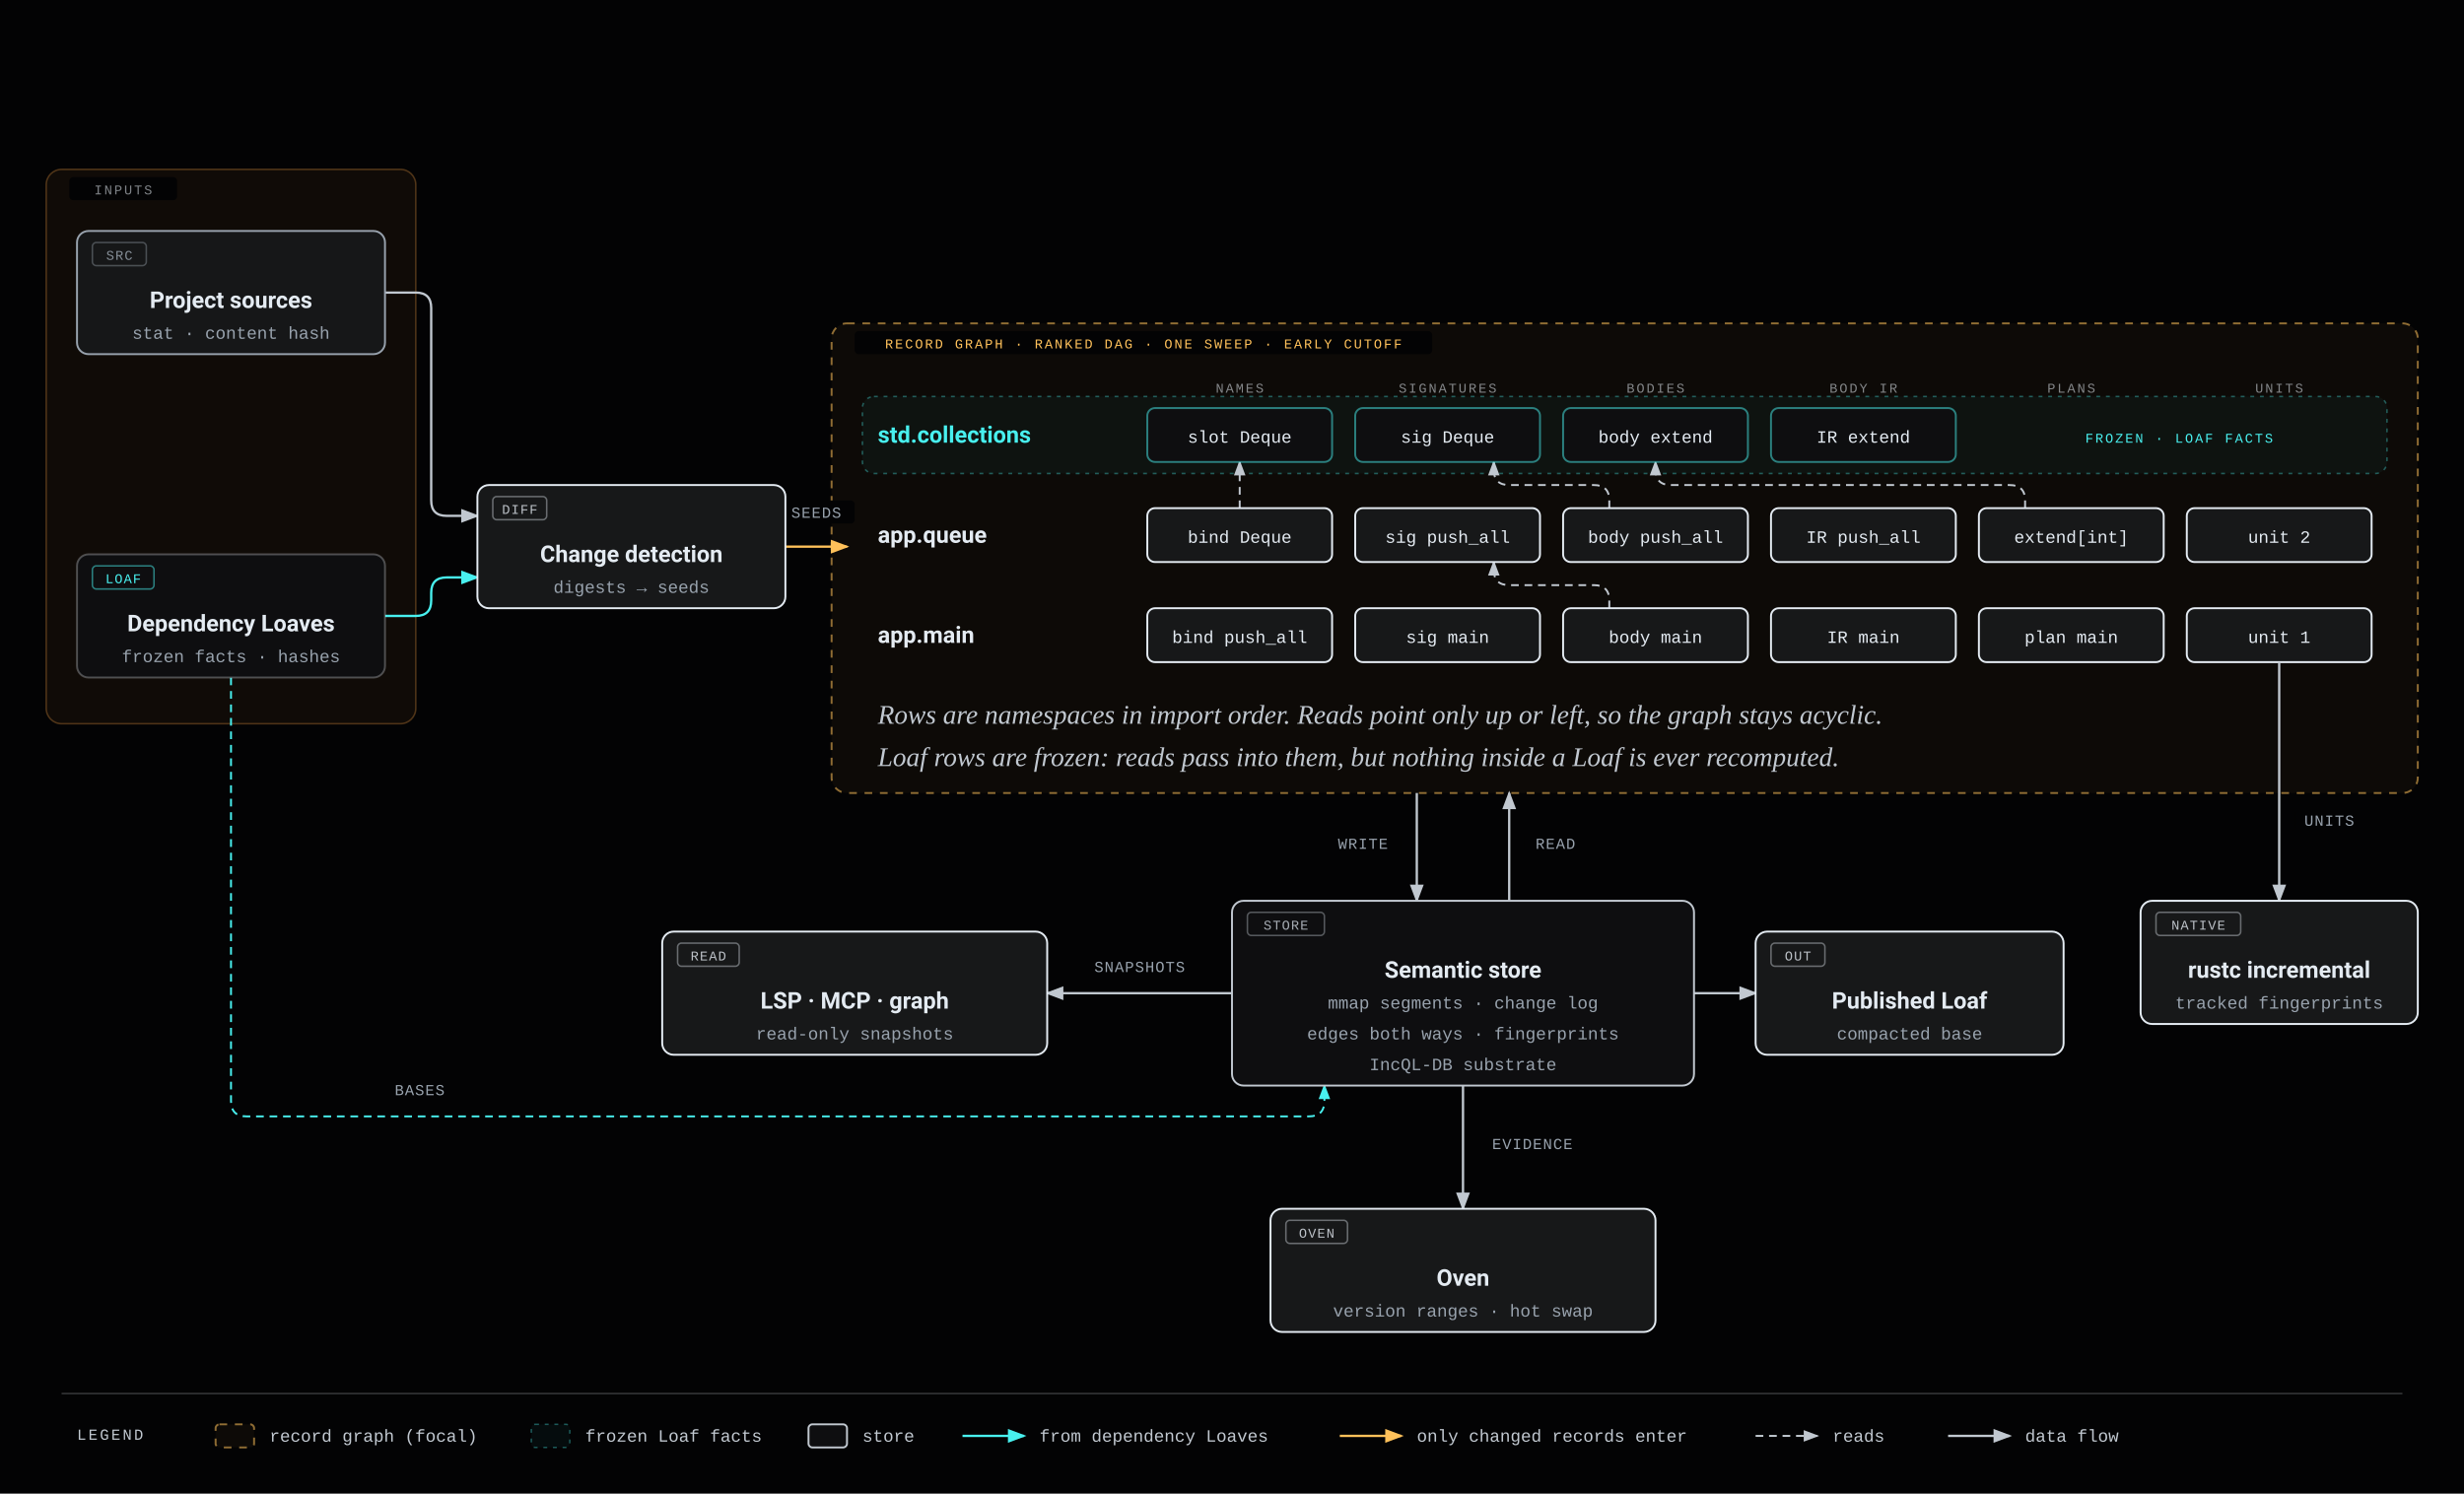
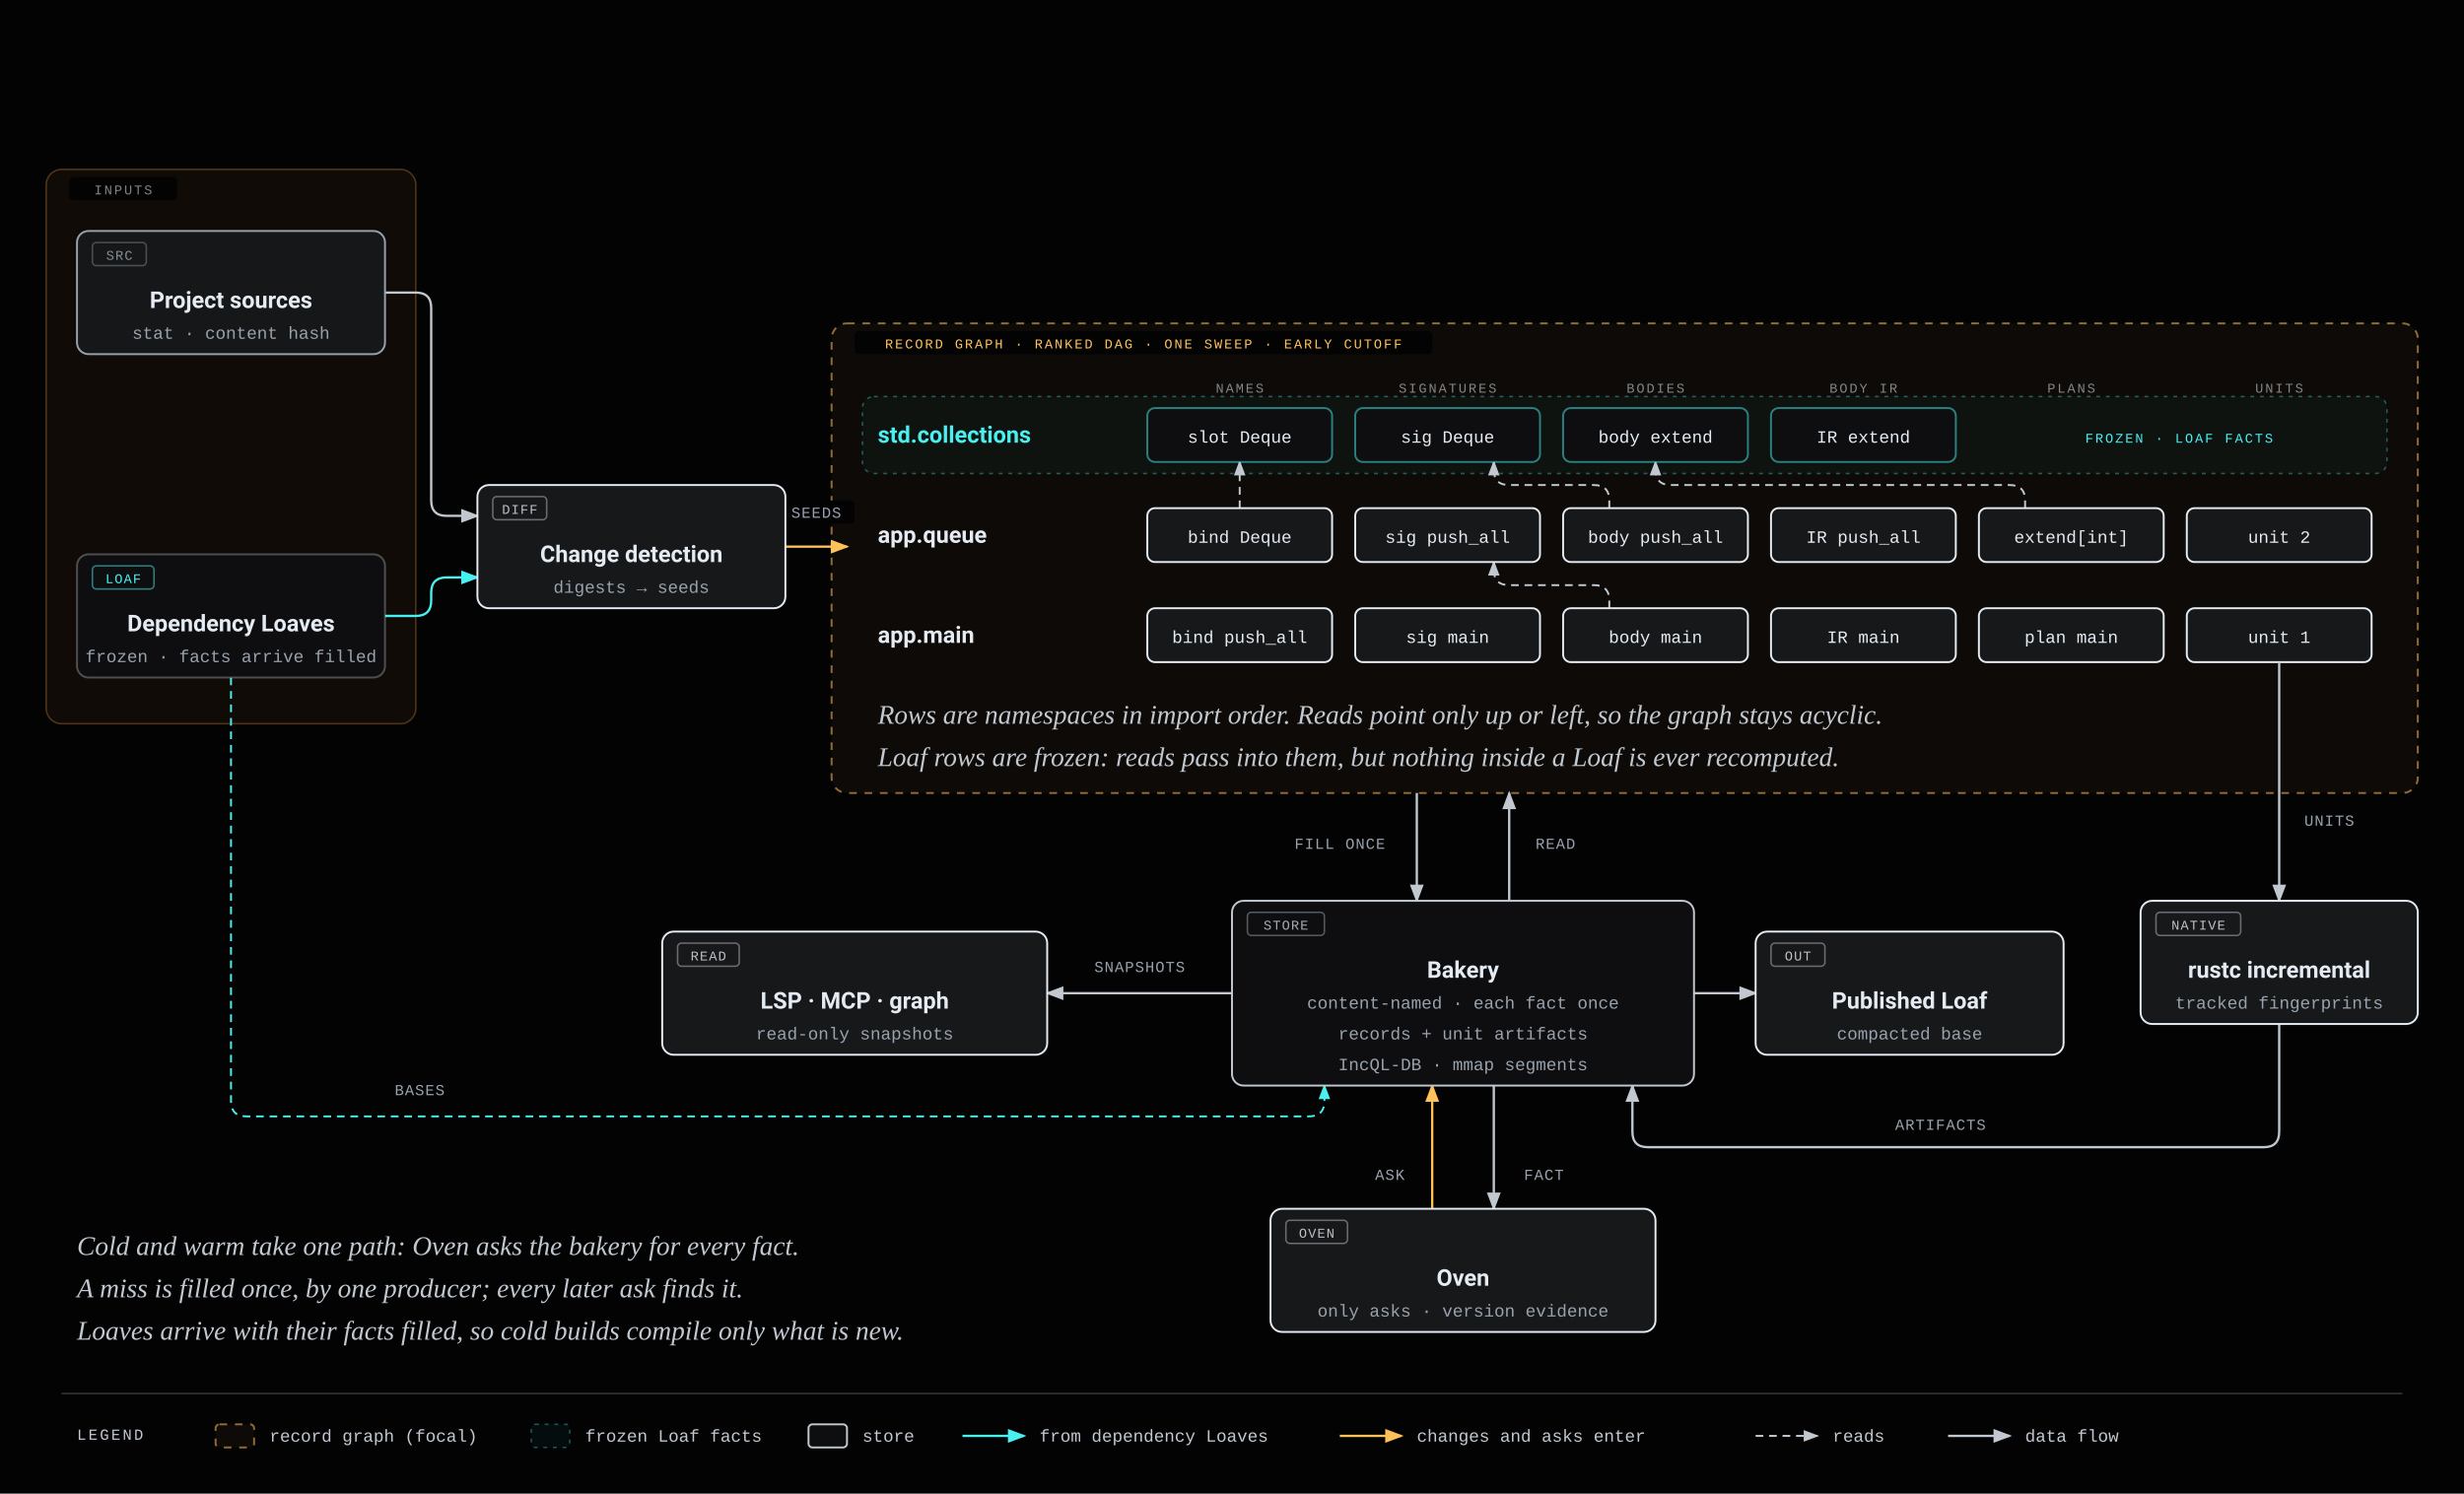
<svg xmlns="http://www.w3.org/2000/svg" viewBox="0 0 1280 776" role="img" aria-labelledby="semantic-store-architecture-title semantic-store-architecture-desc">
  <defs>
    <marker id="dd0012-arrow" markerWidth="8" markerHeight="6" refX="7" refY="3" orient="auto">
      <polygon points="0 0, 8 3, 0 6" fill="#c1c8d0" />
    </marker>
    <marker id="dd0012-arrow-accent" markerWidth="8" markerHeight="6" refX="7" refY="3" orient="auto">
      <polygon points="0 0, 8 3, 0 6" fill="#ffc15a" />
    </marker>
    <marker id="dd0012-arrow-link" markerWidth="8" markerHeight="6" refX="7" refY="3" orient="auto">
      <polygon points="0 0, 8 3, 0 6" fill="#48f0ef" />
    </marker>
  </defs>
  <rect width="100%" height="100%" fill="#030304" />
  <rect x="24" y="88" width="192" height="288" rx="8" fill="rgba(196,126,54,0.07)" stroke="rgba(196,126,54,0.38)" stroke-width="0.8" />
  <rect x="36" y="92" width="56" height="12" rx="2" fill="#030304" />
  <text x="64" y="101" fill="rgba(228,235,242,0.55)" font-size="7" font-family="'SFMono-Regular', 'Cascadia Code', 'Liberation Mono', monospace" text-anchor="middle" letter-spacing="0.14em">INPUTS</text>
  <path d="M200,152 H216 Q224,152 224,160 V260 Q224,268 232,268 H248" fill="none" stroke="#c1c8d0" stroke-width="1.2" marker-end="url(#dd0012-arrow)" />
  <path d="M200,320 H216 Q224,320 224,312 V308 Q224,300 232,300 H248" fill="none" stroke="#48f0ef" stroke-width="1.2" marker-end="url(#dd0012-arrow-link)" />
  <path d="M120,352 V572 Q120,580 128,580 H680 Q688,580 688,572 V564" fill="none" stroke="#48f0ef" stroke-width="1" stroke-dasharray="4,3" marker-end="url(#dd0012-arrow-link)" />
  <rect x="196" y="560" width="44" height="12" rx="2" fill="#030304" />
  <text x="218" y="569" fill="#98a2ad" font-size="8" font-family="'SFMono-Regular', 'Cascadia Code', 'Liberation Mono', monospace" text-anchor="middle" letter-spacing="0.06em">BASES</text>
  <rect x="432" y="168" width="824" height="244" rx="8" fill="rgba(255,193,90,0.04)" stroke="rgba(255,193,90,0.55)" stroke-width="1" stroke-dasharray="4,4" />
  <rect x="444" y="172" width="300" height="12" rx="2" fill="#030304" />
  <text x="594" y="181" fill="#ffc15a" font-size="7" font-family="'SFMono-Regular', 'Cascadia Code', 'Liberation Mono', monospace" text-anchor="middle" letter-spacing="0.14em">RECORD GRAPH · RANKED DAG · ONE SWEEP · EARLY CUTOFF</text>
  <rect x="448" y="206" width="792" height="40" rx="6" fill="rgba(72,240,239,0.04)" stroke="rgba(72,240,239,0.35)" stroke-width="0.8" stroke-dasharray="2,3" />
  <text x="1132" y="230" fill="#48f0ef" font-size="7" font-family="'SFMono-Regular', 'Cascadia Code', 'Liberation Mono', monospace" text-anchor="middle" letter-spacing="0.14em">FROZEN · LOAF FACTS</text>
  <text x="644" y="204" fill="rgba(228,235,242,0.55)" font-size="7" font-family="'SFMono-Regular', 'Cascadia Code', 'Liberation Mono', monospace" text-anchor="middle" letter-spacing="0.14em">NAMES</text>
  <text x="752" y="204" fill="rgba(228,235,242,0.55)" font-size="7" font-family="'SFMono-Regular', 'Cascadia Code', 'Liberation Mono', monospace" text-anchor="middle" letter-spacing="0.14em">SIGNATURES</text>
  <text x="860" y="204" fill="rgba(228,235,242,0.55)" font-size="7" font-family="'SFMono-Regular', 'Cascadia Code', 'Liberation Mono', monospace" text-anchor="middle" letter-spacing="0.14em">BODIES</text>
  <text x="968" y="204" fill="rgba(228,235,242,0.55)" font-size="7" font-family="'SFMono-Regular', 'Cascadia Code', 'Liberation Mono', monospace" text-anchor="middle" letter-spacing="0.14em">BODY IR</text>
  <text x="1076" y="204" fill="rgba(228,235,242,0.55)" font-size="7" font-family="'SFMono-Regular', 'Cascadia Code', 'Liberation Mono', monospace" text-anchor="middle" letter-spacing="0.14em">PLANS</text>
  <text x="1184" y="204" fill="rgba(228,235,242,0.55)" font-size="7" font-family="'SFMono-Regular', 'Cascadia Code', 'Liberation Mono', monospace" text-anchor="middle" letter-spacing="0.14em">UNITS</text>
  <text x="456" y="230" fill="#48f0ef" font-size="12" font-weight="600" font-family="'Exo 2', Roboto, 'Noto Sans', 'Helvetica Neue', Arial, sans-serif">std.collections</text>
  <text x="456" y="282" fill="#e4ebf2" font-size="12" font-weight="600" font-family="'Exo 2', Roboto, 'Noto Sans', 'Helvetica Neue', Arial, sans-serif">app.queue</text>
  <text x="456" y="334" fill="#e4ebf2" font-size="12" font-weight="600" font-family="'Exo 2', Roboto, 'Noto Sans', 'Helvetica Neue', Arial, sans-serif">app.main</text>
  <path d="M644,264 V240" fill="none" stroke="#c1c8d0" stroke-width="1" stroke-dasharray="4,3" marker-end="url(#dd0012-arrow)" />
  <path d="M836,264 V260 Q836,252 828,252 H784 Q776,252 776,244 V240" fill="none" stroke="#c1c8d0" stroke-width="1" stroke-dasharray="4,3" marker-end="url(#dd0012-arrow)" />
  <path d="M1052,264 V260 Q1052,252 1044,252 H868 Q860,252 860,244 V240" fill="none" stroke="#c1c8d0" stroke-width="1" stroke-dasharray="4,3" marker-end="url(#dd0012-arrow)" />
  <path d="M836,316 V312 Q836,304 828,304 H784 Q776,304 776,296 V292" fill="none" stroke="#c1c8d0" stroke-width="1" stroke-dasharray="4,3" marker-end="url(#dd0012-arrow)" />
  <rect x="596" y="212" width="96" height="28" rx="4" fill="#030304" />
  <rect x="596" y="212" width="96" height="28" rx="4" fill="rgba(228,235,242,0.05)" stroke="rgba(72,240,239,0.50)" stroke-width="1" />
  <text x="644" y="230" fill="#e4ebf2" font-size="9" font-family="'SFMono-Regular', 'Cascadia Code', 'Liberation Mono', monospace" text-anchor="middle">slot Deque</text>
  <rect x="704" y="212" width="96" height="28" rx="4" fill="#030304" />
  <rect x="704" y="212" width="96" height="28" rx="4" fill="rgba(228,235,242,0.05)" stroke="rgba(72,240,239,0.50)" stroke-width="1" />
  <text x="752" y="230" fill="#e4ebf2" font-size="9" font-family="'SFMono-Regular', 'Cascadia Code', 'Liberation Mono', monospace" text-anchor="middle">sig Deque</text>
  <rect x="812" y="212" width="96" height="28" rx="4" fill="#030304" />
  <rect x="812" y="212" width="96" height="28" rx="4" fill="rgba(228,235,242,0.05)" stroke="rgba(72,240,239,0.50)" stroke-width="1" />
  <text x="860" y="230" fill="#e4ebf2" font-size="9" font-family="'SFMono-Regular', 'Cascadia Code', 'Liberation Mono', monospace" text-anchor="middle">body extend</text>
  <rect x="920" y="212" width="96" height="28" rx="4" fill="#030304" />
  <rect x="920" y="212" width="96" height="28" rx="4" fill="rgba(228,235,242,0.05)" stroke="rgba(72,240,239,0.50)" stroke-width="1" />
  <text x="968" y="230" fill="#e4ebf2" font-size="9" font-family="'SFMono-Regular', 'Cascadia Code', 'Liberation Mono', monospace" text-anchor="middle">IR extend</text>
  <rect x="596" y="264" width="96" height="28" rx="4" fill="#030304" />
  <rect x="596" y="264" width="96" height="28" rx="4" fill="rgba(228,235,242,0.09)" stroke="#e4ebf2" stroke-width="1" />
  <text x="644" y="282" fill="#e4ebf2" font-size="9" font-family="'SFMono-Regular', 'Cascadia Code', 'Liberation Mono', monospace" text-anchor="middle">bind Deque</text>
  <rect x="704" y="264" width="96" height="28" rx="4" fill="#030304" />
  <rect x="704" y="264" width="96" height="28" rx="4" fill="rgba(228,235,242,0.09)" stroke="#e4ebf2" stroke-width="1" />
  <text x="752" y="282" fill="#e4ebf2" font-size="9" font-family="'SFMono-Regular', 'Cascadia Code', 'Liberation Mono', monospace" text-anchor="middle">sig push_all</text>
  <rect x="812" y="264" width="96" height="28" rx="4" fill="#030304" />
  <rect x="812" y="264" width="96" height="28" rx="4" fill="rgba(228,235,242,0.09)" stroke="#e4ebf2" stroke-width="1" />
  <text x="860" y="282" fill="#e4ebf2" font-size="9" font-family="'SFMono-Regular', 'Cascadia Code', 'Liberation Mono', monospace" text-anchor="middle">body push_all</text>
  <rect x="920" y="264" width="96" height="28" rx="4" fill="#030304" />
  <rect x="920" y="264" width="96" height="28" rx="4" fill="rgba(228,235,242,0.09)" stroke="#e4ebf2" stroke-width="1" />
  <text x="968" y="282" fill="#e4ebf2" font-size="9" font-family="'SFMono-Regular', 'Cascadia Code', 'Liberation Mono', monospace" text-anchor="middle">IR push_all</text>
  <rect x="1028" y="264" width="96" height="28" rx="4" fill="#030304" />
  <rect x="1028" y="264" width="96" height="28" rx="4" fill="rgba(228,235,242,0.09)" stroke="#e4ebf2" stroke-width="1" />
  <text x="1076" y="282" fill="#e4ebf2" font-size="9" font-family="'SFMono-Regular', 'Cascadia Code', 'Liberation Mono', monospace" text-anchor="middle">extend[int]</text>
  <rect x="1136" y="264" width="96" height="28" rx="4" fill="#030304" />
  <rect x="1136" y="264" width="96" height="28" rx="4" fill="rgba(228,235,242,0.09)" stroke="#e4ebf2" stroke-width="1" />
  <text x="1184" y="282" fill="#e4ebf2" font-size="9" font-family="'SFMono-Regular', 'Cascadia Code', 'Liberation Mono', monospace" text-anchor="middle">unit 2</text>
  <rect x="596" y="316" width="96" height="28" rx="4" fill="#030304" />
  <rect x="596" y="316" width="96" height="28" rx="4" fill="rgba(228,235,242,0.09)" stroke="#e4ebf2" stroke-width="1" />
  <text x="644" y="334" fill="#e4ebf2" font-size="9" font-family="'SFMono-Regular', 'Cascadia Code', 'Liberation Mono', monospace" text-anchor="middle">bind push_all</text>
  <rect x="704" y="316" width="96" height="28" rx="4" fill="#030304" />
  <rect x="704" y="316" width="96" height="28" rx="4" fill="rgba(228,235,242,0.09)" stroke="#e4ebf2" stroke-width="1" />
  <text x="752" y="334" fill="#e4ebf2" font-size="9" font-family="'SFMono-Regular', 'Cascadia Code', 'Liberation Mono', monospace" text-anchor="middle">sig main</text>
  <rect x="812" y="316" width="96" height="28" rx="4" fill="#030304" />
  <rect x="812" y="316" width="96" height="28" rx="4" fill="rgba(228,235,242,0.09)" stroke="#e4ebf2" stroke-width="1" />
  <text x="860" y="334" fill="#e4ebf2" font-size="9" font-family="'SFMono-Regular', 'Cascadia Code', 'Liberation Mono', monospace" text-anchor="middle">body main</text>
  <rect x="920" y="316" width="96" height="28" rx="4" fill="#030304" />
  <rect x="920" y="316" width="96" height="28" rx="4" fill="rgba(228,235,242,0.09)" stroke="#e4ebf2" stroke-width="1" />
  <text x="968" y="334" fill="#e4ebf2" font-size="9" font-family="'SFMono-Regular', 'Cascadia Code', 'Liberation Mono', monospace" text-anchor="middle">IR main</text>
  <rect x="1028" y="316" width="96" height="28" rx="4" fill="#030304" />
  <rect x="1028" y="316" width="96" height="28" rx="4" fill="rgba(228,235,242,0.09)" stroke="#e4ebf2" stroke-width="1" />
  <text x="1076" y="334" fill="#e4ebf2" font-size="9" font-family="'SFMono-Regular', 'Cascadia Code', 'Liberation Mono', monospace" text-anchor="middle">plan main</text>
  <rect x="1136" y="316" width="96" height="28" rx="4" fill="#030304" />
  <rect x="1136" y="316" width="96" height="28" rx="4" fill="rgba(228,235,242,0.09)" stroke="#e4ebf2" stroke-width="1" />
  <text x="1184" y="334" fill="#e4ebf2" font-size="9" font-family="'SFMono-Regular', 'Cascadia Code', 'Liberation Mono', monospace" text-anchor="middle">unit 1</text>
  <text x="456" y="376" fill="#c1c8d0" font-size="14" font-style="italic" font-family="Brawler, Georgia, 'Times New Roman', serif">Rows are namespaces in import order. Reads point only up or left, so the graph stays acyclic.</text>
  <text x="456" y="398" fill="#c1c8d0" font-size="14" font-style="italic" font-family="Brawler, Georgia, 'Times New Roman', serif">Loaf rows are frozen: reads pass into them, but nothing inside a Loaf is ever recomputed.</text>
  <line x1="408" y1="284" x2="440" y2="284" stroke="#ffc15a" stroke-width="1.2" marker-end="url(#dd0012-arrow-accent)" />
  <rect x="404" y="260" width="40" height="12" rx="2" fill="#030304" />
  <text x="424" y="269" fill="#98a2ad" font-size="8" font-family="'SFMono-Regular', 'Cascadia Code', 'Liberation Mono', monospace" text-anchor="middle" letter-spacing="0.06em">SEEDS</text>
  <line x1="736" y1="412" x2="736" y2="468" stroke="#c1c8d0" stroke-width="1.2" marker-end="url(#dd0012-arrow)" />
-   <rect x="688" y="432" width="40" height="12" rx="2" fill="#030304" />
-   <text x="708" y="441" fill="#98a2ad" font-size="8" font-family="'SFMono-Regular', 'Cascadia Code', 'Liberation Mono', monospace" text-anchor="middle" letter-spacing="0.06em">WRITE</text>
+   <rect x="664" y="432" width="64" height="12" rx="2" fill="#030304" />
+   <text x="696" y="441" fill="#98a2ad" font-size="8" font-family="'SFMono-Regular', 'Cascadia Code', 'Liberation Mono', monospace" text-anchor="middle" letter-spacing="0.06em">FILL ONCE</text>
  <line x1="784" y1="468" x2="784" y2="412" stroke="#c1c8d0" stroke-width="1.2" marker-end="url(#dd0012-arrow)" />
  <rect x="792" y="432" width="32" height="12" rx="2" fill="#030304" />
  <text x="808" y="441" fill="#98a2ad" font-size="8" font-family="'SFMono-Regular', 'Cascadia Code', 'Liberation Mono', monospace" text-anchor="middle" letter-spacing="0.06em">READ</text>
  <line x1="1184" y1="344" x2="1184" y2="468" stroke="#c1c8d0" stroke-width="1.2" marker-end="url(#dd0012-arrow)" />
  <rect x="1192" y="420" width="36" height="12" rx="2" fill="#030304" />
  <text x="1210" y="429" fill="#98a2ad" font-size="8" font-family="'SFMono-Regular', 'Cascadia Code', 'Liberation Mono', monospace" text-anchor="middle" letter-spacing="0.06em">UNITS</text>
  <line x1="640" y1="516" x2="544" y2="516" stroke="#c1c8d0" stroke-width="1.2" marker-end="url(#dd0012-arrow)" />
  <rect x="562" y="496" width="60" height="12" rx="2" fill="#030304" />
  <text x="592" y="505" fill="#98a2ad" font-size="8" font-family="'SFMono-Regular', 'Cascadia Code', 'Liberation Mono', monospace" text-anchor="middle" letter-spacing="0.06em">SNAPSHOTS</text>
-   <line x1="760" y1="564" x2="760" y2="628" stroke="#c1c8d0" stroke-width="1.2" marker-end="url(#dd0012-arrow)" />
-   <rect x="768" y="588" width="56" height="12" rx="2" fill="#030304" />
-   <text x="796" y="597" fill="#98a2ad" font-size="8" font-family="'SFMono-Regular', 'Cascadia Code', 'Liberation Mono', monospace" text-anchor="middle" letter-spacing="0.06em">EVIDENCE</text>
+   <line x1="744" y1="628" x2="744" y2="564" stroke="#ffc15a" stroke-width="1.2" marker-end="url(#dd0012-arrow-accent)" />
+   <rect x="708" y="604" width="28" height="12" rx="2" fill="#030304" />
+   <text x="722" y="613" fill="#98a2ad" font-size="8" font-family="'SFMono-Regular', 'Cascadia Code', 'Liberation Mono', monospace" text-anchor="middle" letter-spacing="0.06em">ASK</text>
+   <line x1="776" y1="564" x2="776" y2="628" stroke="#c1c8d0" stroke-width="1.2" marker-end="url(#dd0012-arrow)" />
+   <rect x="784" y="604" width="36" height="12" rx="2" fill="#030304" />
+   <text x="802" y="613" fill="#98a2ad" font-size="8" font-family="'SFMono-Regular', 'Cascadia Code', 'Liberation Mono', monospace" text-anchor="middle" letter-spacing="0.06em">FACT</text>
+   <path d="M1184,532 V588 Q1184,596 1176,596 H856 Q848,596 848,588 V564" fill="none" stroke="#c1c8d0" stroke-width="1.2" marker-end="url(#dd0012-arrow)" />
+   <rect x="976" y="578" width="64" height="12" rx="2" fill="#030304" />
+   <text x="1008" y="587" fill="#98a2ad" font-size="8" font-family="'SFMono-Regular', 'Cascadia Code', 'Liberation Mono', monospace" text-anchor="middle" letter-spacing="0.06em">ARTIFACTS</text>
  <line x1="880" y1="516" x2="912" y2="516" stroke="#c1c8d0" stroke-width="1.2" marker-end="url(#dd0012-arrow)" />
  <rect x="40" y="120" width="160" height="64" rx="6" fill="#030304" />
  <rect x="40" y="120" width="160" height="64" rx="6" fill="rgba(193,200,208,0.10)" stroke="#98a2ad" stroke-width="1" />
  <rect x="48" y="126" width="28" height="12" rx="2" fill="none" stroke="rgba(152,162,173,0.40)" stroke-width="0.8" />
  <text x="62" y="135" fill="rgba(152,162,173,0.85)" font-size="7" font-family="'SFMono-Regular', 'Cascadia Code', 'Liberation Mono', monospace" text-anchor="middle" letter-spacing="0.08em">SRC</text>
  <text x="120" y="160" fill="#e4ebf2" font-size="12" font-weight="600" font-family="'Exo 2', Roboto, 'Noto Sans', 'Helvetica Neue', Arial, sans-serif" text-anchor="middle">Project sources</text>
  <text x="120" y="176" fill="#98a2ad" font-size="9" font-family="'SFMono-Regular', 'Cascadia Code', 'Liberation Mono', monospace" text-anchor="middle">stat · content hash</text>
  <rect x="40" y="288" width="160" height="64" rx="6" fill="#030304" />
  <rect x="40" y="288" width="160" height="64" rx="6" fill="rgba(228,235,242,0.05)" stroke="rgba(228,235,242,0.30)" stroke-width="1" />
  <rect x="48" y="294" width="32" height="12" rx="2" fill="none" stroke="rgba(72,240,239,0.50)" stroke-width="0.8" />
  <text x="64" y="303" fill="#48f0ef" font-size="7" font-family="'SFMono-Regular', 'Cascadia Code', 'Liberation Mono', monospace" text-anchor="middle" letter-spacing="0.08em">LOAF</text>
  <text x="120" y="328" fill="#e4ebf2" font-size="12" font-weight="600" font-family="'Exo 2', Roboto, 'Noto Sans', 'Helvetica Neue', Arial, sans-serif" text-anchor="middle">Dependency Loaves</text>
-   <text x="120" y="344" fill="#98a2ad" font-size="9" font-family="'SFMono-Regular', 'Cascadia Code', 'Liberation Mono', monospace" text-anchor="middle">frozen facts · hashes</text>
+   <text x="120" y="344" fill="#98a2ad" font-size="9" font-family="'SFMono-Regular', 'Cascadia Code', 'Liberation Mono', monospace" text-anchor="middle">frozen · facts arrive filled</text>
  <rect x="248" y="252" width="160" height="64" rx="6" fill="#030304" />
  <rect x="248" y="252" width="160" height="64" rx="6" fill="rgba(228,235,242,0.09)" stroke="#e4ebf2" stroke-width="1" />
  <rect x="256" y="258" width="28" height="12" rx="2" fill="none" stroke="rgba(228,235,242,0.40)" stroke-width="0.8" />
  <text x="270" y="267" fill="rgba(228,235,242,0.8)" font-size="7" font-family="'SFMono-Regular', 'Cascadia Code', 'Liberation Mono', monospace" text-anchor="middle" letter-spacing="0.08em">DIFF</text>
  <text x="328" y="292" fill="#e4ebf2" font-size="12" font-weight="600" font-family="'Exo 2', Roboto, 'Noto Sans', 'Helvetica Neue', Arial, sans-serif" text-anchor="middle">Change detection</text>
  <text x="328" y="308" fill="#98a2ad" font-size="9" font-family="'SFMono-Regular', 'Cascadia Code', 'Liberation Mono', monospace" text-anchor="middle">digests → seeds</text>
  <rect x="640" y="468" width="240" height="96" rx="6" fill="#030304" />
  <rect x="640" y="468" width="240" height="96" rx="6" fill="rgba(228,235,242,0.05)" stroke="#c1c8d0" stroke-width="1" />
  <rect x="648" y="474" width="40" height="12" rx="2" fill="none" stroke="rgba(193,200,208,0.40)" stroke-width="0.8" />
  <text x="668" y="483" fill="rgba(193,200,208,0.85)" font-size="7" font-family="'SFMono-Regular', 'Cascadia Code', 'Liberation Mono', monospace" text-anchor="middle" letter-spacing="0.08em">STORE</text>
-   <text x="760" y="508" fill="#e4ebf2" font-size="12" font-weight="600" font-family="'Exo 2', Roboto, 'Noto Sans', 'Helvetica Neue', Arial, sans-serif" text-anchor="middle">Semantic store</text>
-   <text x="760" y="524" fill="#98a2ad" font-size="9" font-family="'SFMono-Regular', 'Cascadia Code', 'Liberation Mono', monospace" text-anchor="middle">mmap segments · change log</text>
-   <text x="760" y="540" fill="#98a2ad" font-size="9" font-family="'SFMono-Regular', 'Cascadia Code', 'Liberation Mono', monospace" text-anchor="middle">edges both ways · fingerprints</text>
-   <text x="760" y="556" fill="#98a2ad" font-size="9" font-family="'SFMono-Regular', 'Cascadia Code', 'Liberation Mono', monospace" text-anchor="middle">IncQL-DB substrate</text>
+   <text x="760" y="508" fill="#e4ebf2" font-size="12" font-weight="600" font-family="'Exo 2', Roboto, 'Noto Sans', 'Helvetica Neue', Arial, sans-serif" text-anchor="middle">Bakery</text>
+   <text x="760" y="524" fill="#98a2ad" font-size="9" font-family="'SFMono-Regular', 'Cascadia Code', 'Liberation Mono', monospace" text-anchor="middle">content-named · each fact once</text>
+   <text x="760" y="540" fill="#98a2ad" font-size="9" font-family="'SFMono-Regular', 'Cascadia Code', 'Liberation Mono', monospace" text-anchor="middle">records + unit artifacts</text>
+   <text x="760" y="556" fill="#98a2ad" font-size="9" font-family="'SFMono-Regular', 'Cascadia Code', 'Liberation Mono', monospace" text-anchor="middle">IncQL-DB · mmap segments</text>
  <rect x="344" y="484" width="200" height="64" rx="6" fill="#030304" />
  <rect x="344" y="484" width="200" height="64" rx="6" fill="rgba(228,235,242,0.09)" stroke="#e4ebf2" stroke-width="1" />
  <rect x="352" y="490" width="32" height="12" rx="2" fill="none" stroke="rgba(228,235,242,0.40)" stroke-width="0.8" />
  <text x="368" y="499" fill="rgba(228,235,242,0.8)" font-size="7" font-family="'SFMono-Regular', 'Cascadia Code', 'Liberation Mono', monospace" text-anchor="middle" letter-spacing="0.08em">READ</text>
  <text x="444" y="524" fill="#e4ebf2" font-size="12" font-weight="600" font-family="'Exo 2', Roboto, 'Noto Sans', 'Helvetica Neue', Arial, sans-serif" text-anchor="middle">LSP · MCP · graph</text>
  <text x="444" y="540" fill="#98a2ad" font-size="9" font-family="'SFMono-Regular', 'Cascadia Code', 'Liberation Mono', monospace" text-anchor="middle">read-only snapshots</text>
  <rect x="660" y="628" width="200" height="64" rx="6" fill="#030304" />
  <rect x="660" y="628" width="200" height="64" rx="6" fill="rgba(228,235,242,0.09)" stroke="#e4ebf2" stroke-width="1" />
  <rect x="668" y="634" width="32" height="12" rx="2" fill="none" stroke="rgba(228,235,242,0.40)" stroke-width="0.8" />
  <text x="684" y="643" fill="rgba(228,235,242,0.8)" font-size="7" font-family="'SFMono-Regular', 'Cascadia Code', 'Liberation Mono', monospace" text-anchor="middle" letter-spacing="0.08em">OVEN</text>
  <text x="760" y="668" fill="#e4ebf2" font-size="12" font-weight="600" font-family="'Exo 2', Roboto, 'Noto Sans', 'Helvetica Neue', Arial, sans-serif" text-anchor="middle">Oven</text>
-   <text x="760" y="684" fill="#98a2ad" font-size="9" font-family="'SFMono-Regular', 'Cascadia Code', 'Liberation Mono', monospace" text-anchor="middle">version ranges · hot swap</text>
+   <text x="760" y="684" fill="#98a2ad" font-size="9" font-family="'SFMono-Regular', 'Cascadia Code', 'Liberation Mono', monospace" text-anchor="middle">only asks · version evidence</text>
+   <text x="40" y="652" fill="#c1c8d0" font-size="14" font-style="italic" font-family="Brawler, Georgia, 'Times New Roman', serif">Cold and warm take one path: Oven asks the bakery for every fact.</text>
+   <text x="40" y="674" fill="#c1c8d0" font-size="14" font-style="italic" font-family="Brawler, Georgia, 'Times New Roman', serif">A miss is filled once, by one producer; every later ask finds it.</text>
+   <text x="40" y="696" fill="#c1c8d0" font-size="14" font-style="italic" font-family="Brawler, Georgia, 'Times New Roman', serif">Loaves arrive with their facts filled, so cold builds compile only what is new.</text>
  <rect x="912" y="484" width="160" height="64" rx="6" fill="#030304" />
  <rect x="912" y="484" width="160" height="64" rx="6" fill="rgba(228,235,242,0.09)" stroke="#e4ebf2" stroke-width="1" />
  <rect x="920" y="490" width="28" height="12" rx="2" fill="none" stroke="rgba(228,235,242,0.40)" stroke-width="0.8" />
  <text x="934" y="499" fill="rgba(228,235,242,0.8)" font-size="7" font-family="'SFMono-Regular', 'Cascadia Code', 'Liberation Mono', monospace" text-anchor="middle" letter-spacing="0.08em">OUT</text>
  <text x="992" y="524" fill="#e4ebf2" font-size="12" font-weight="600" font-family="'Exo 2', Roboto, 'Noto Sans', 'Helvetica Neue', Arial, sans-serif" text-anchor="middle">Published Loaf</text>
  <text x="992" y="540" fill="#98a2ad" font-size="9" font-family="'SFMono-Regular', 'Cascadia Code', 'Liberation Mono', monospace" text-anchor="middle">compacted base</text>
  <rect x="1112" y="468" width="144" height="64" rx="6" fill="#030304" />
  <rect x="1112" y="468" width="144" height="64" rx="6" fill="rgba(228,235,242,0.09)" stroke="#e4ebf2" stroke-width="1" />
  <rect x="1120" y="474" width="44" height="12" rx="2" fill="none" stroke="rgba(228,235,242,0.40)" stroke-width="0.8" />
  <text x="1142" y="483" fill="rgba(228,235,242,0.8)" font-size="7" font-family="'SFMono-Regular', 'Cascadia Code', 'Liberation Mono', monospace" text-anchor="middle" letter-spacing="0.08em">NATIVE</text>
  <text x="1184" y="508" fill="#e4ebf2" font-size="12" font-weight="600" font-family="'Exo 2', Roboto, 'Noto Sans', 'Helvetica Neue', Arial, sans-serif" text-anchor="middle">rustc incremental</text>
  <text x="1184" y="524" fill="#98a2ad" font-size="9" font-family="'SFMono-Regular', 'Cascadia Code', 'Liberation Mono', monospace" text-anchor="middle">tracked fingerprints</text>
  <line x1="32" y1="724" x2="1248" y2="724" stroke="rgba(228,235,242,0.22)" stroke-width="0.8" />
  <text x="40" y="748" fill="#c1c8d0" font-size="8" font-family="'SFMono-Regular', 'Cascadia Code', 'Liberation Mono', monospace" letter-spacing="0.14em">LEGEND</text>
  <rect x="112" y="740" width="20" height="12" rx="2" fill="rgba(255,193,90,0.04)" stroke="rgba(255,193,90,0.55)" stroke-width="1" stroke-dasharray="4,4" />
  <text x="140" y="749" fill="#c1c8d0" font-size="9" font-family="'SFMono-Regular', 'Cascadia Code', 'Liberation Mono', monospace">record graph (focal)</text>
  <rect x="276" y="740" width="20" height="12" rx="2" fill="rgba(72,240,239,0.04)" stroke="rgba(72,240,239,0.35)" stroke-width="0.8" stroke-dasharray="2,3" />
  <text x="304" y="749" fill="#c1c8d0" font-size="9" font-family="'SFMono-Regular', 'Cascadia Code', 'Liberation Mono', monospace">frozen Loaf facts</text>
  <rect x="420" y="740" width="20" height="12" rx="2" fill="rgba(228,235,242,0.05)" stroke="#c1c8d0" stroke-width="1" />
  <text x="448" y="749" fill="#c1c8d0" font-size="9" font-family="'SFMono-Regular', 'Cascadia Code', 'Liberation Mono', monospace">store</text>
  <line x1="500" y1="746" x2="532" y2="746" stroke="#48f0ef" stroke-width="1.2" marker-end="url(#dd0012-arrow-link)" />
  <text x="540" y="749" fill="#c1c8d0" font-size="9" font-family="'SFMono-Regular', 'Cascadia Code', 'Liberation Mono', monospace">from dependency Loaves</text>
  <line x1="696" y1="746" x2="728" y2="746" stroke="#ffc15a" stroke-width="1.2" marker-end="url(#dd0012-arrow-accent)" />
-   <text x="736" y="749" fill="#c1c8d0" font-size="9" font-family="'SFMono-Regular', 'Cascadia Code', 'Liberation Mono', monospace">only changed records enter</text>
+   <text x="736" y="749" fill="#c1c8d0" font-size="9" font-family="'SFMono-Regular', 'Cascadia Code', 'Liberation Mono', monospace">changes and asks enter</text>
  <line x1="912" y1="746" x2="944" y2="746" stroke="#c1c8d0" stroke-width="1" stroke-dasharray="4,3" marker-end="url(#dd0012-arrow)" />
  <text x="952" y="749" fill="#c1c8d0" font-size="9" font-family="'SFMono-Regular', 'Cascadia Code', 'Liberation Mono', monospace">reads</text>
  <line x1="1012" y1="746" x2="1044" y2="746" stroke="#c1c8d0" stroke-width="1.2" marker-end="url(#dd0012-arrow)" />
  <text x="1052" y="749" fill="#c1c8d0" font-size="9" font-family="'SFMono-Regular', 'Cascadia Code', 'Liberation Mono', monospace">data flow</text>
</svg>
